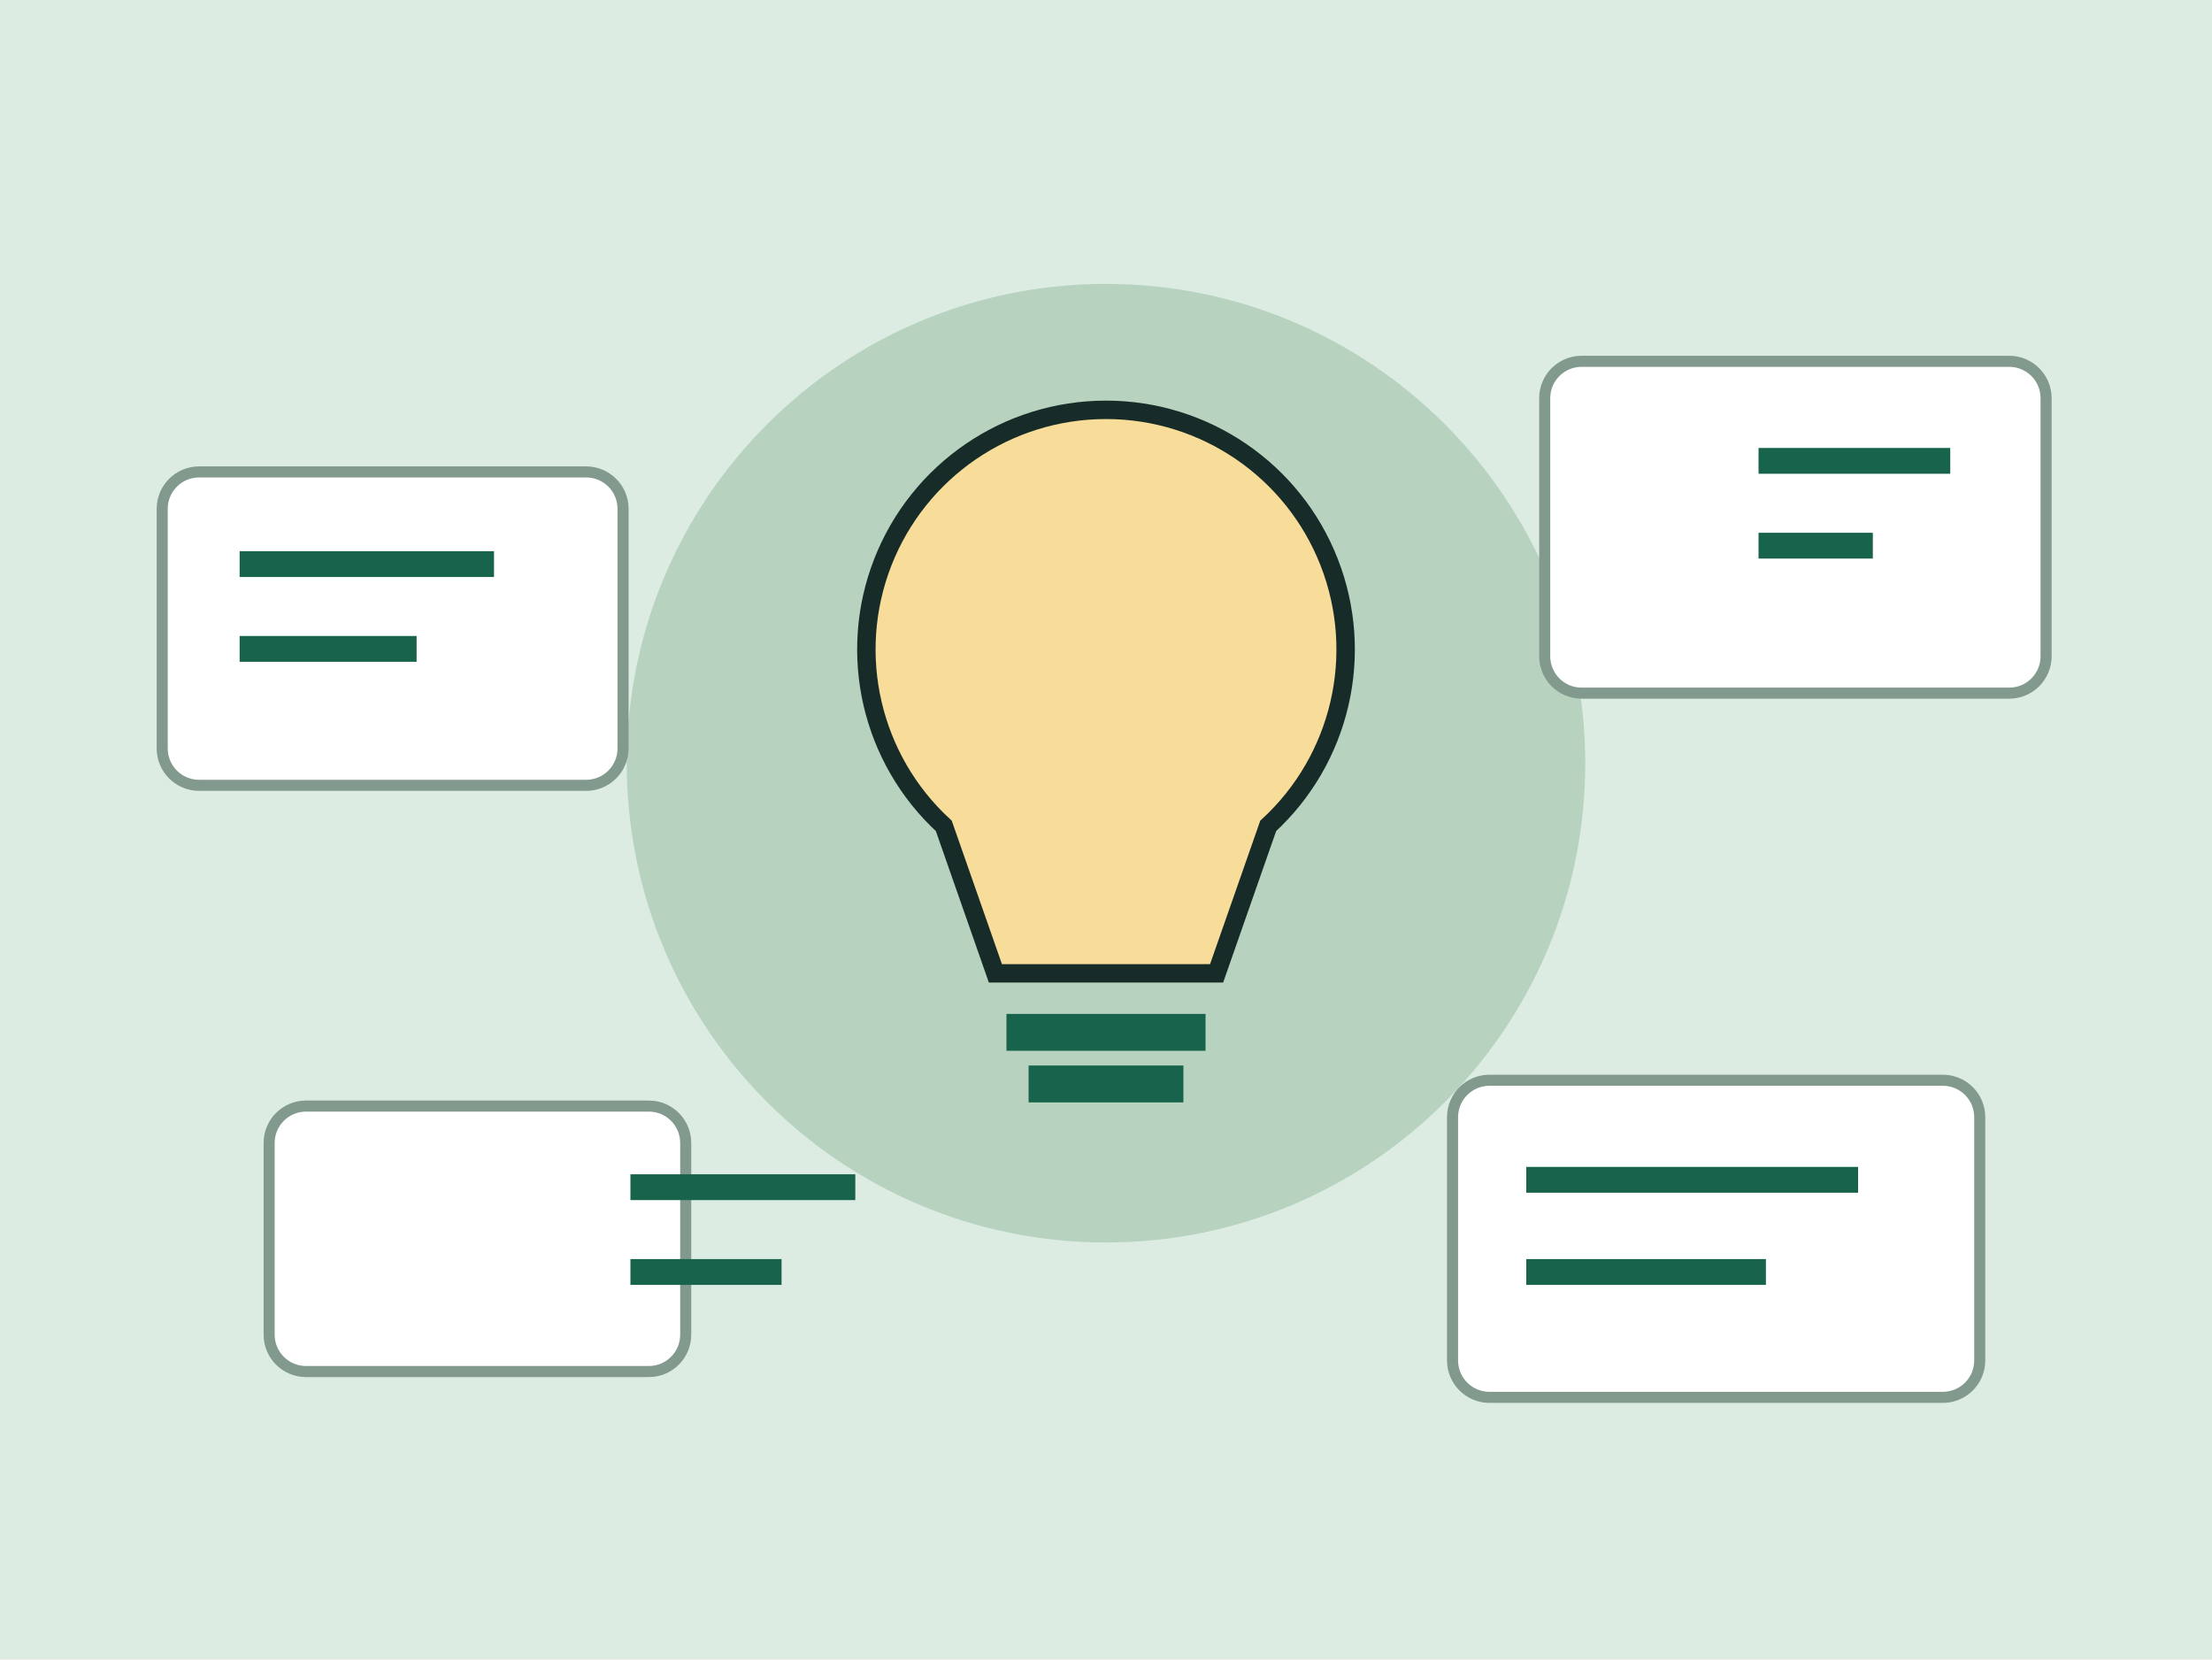
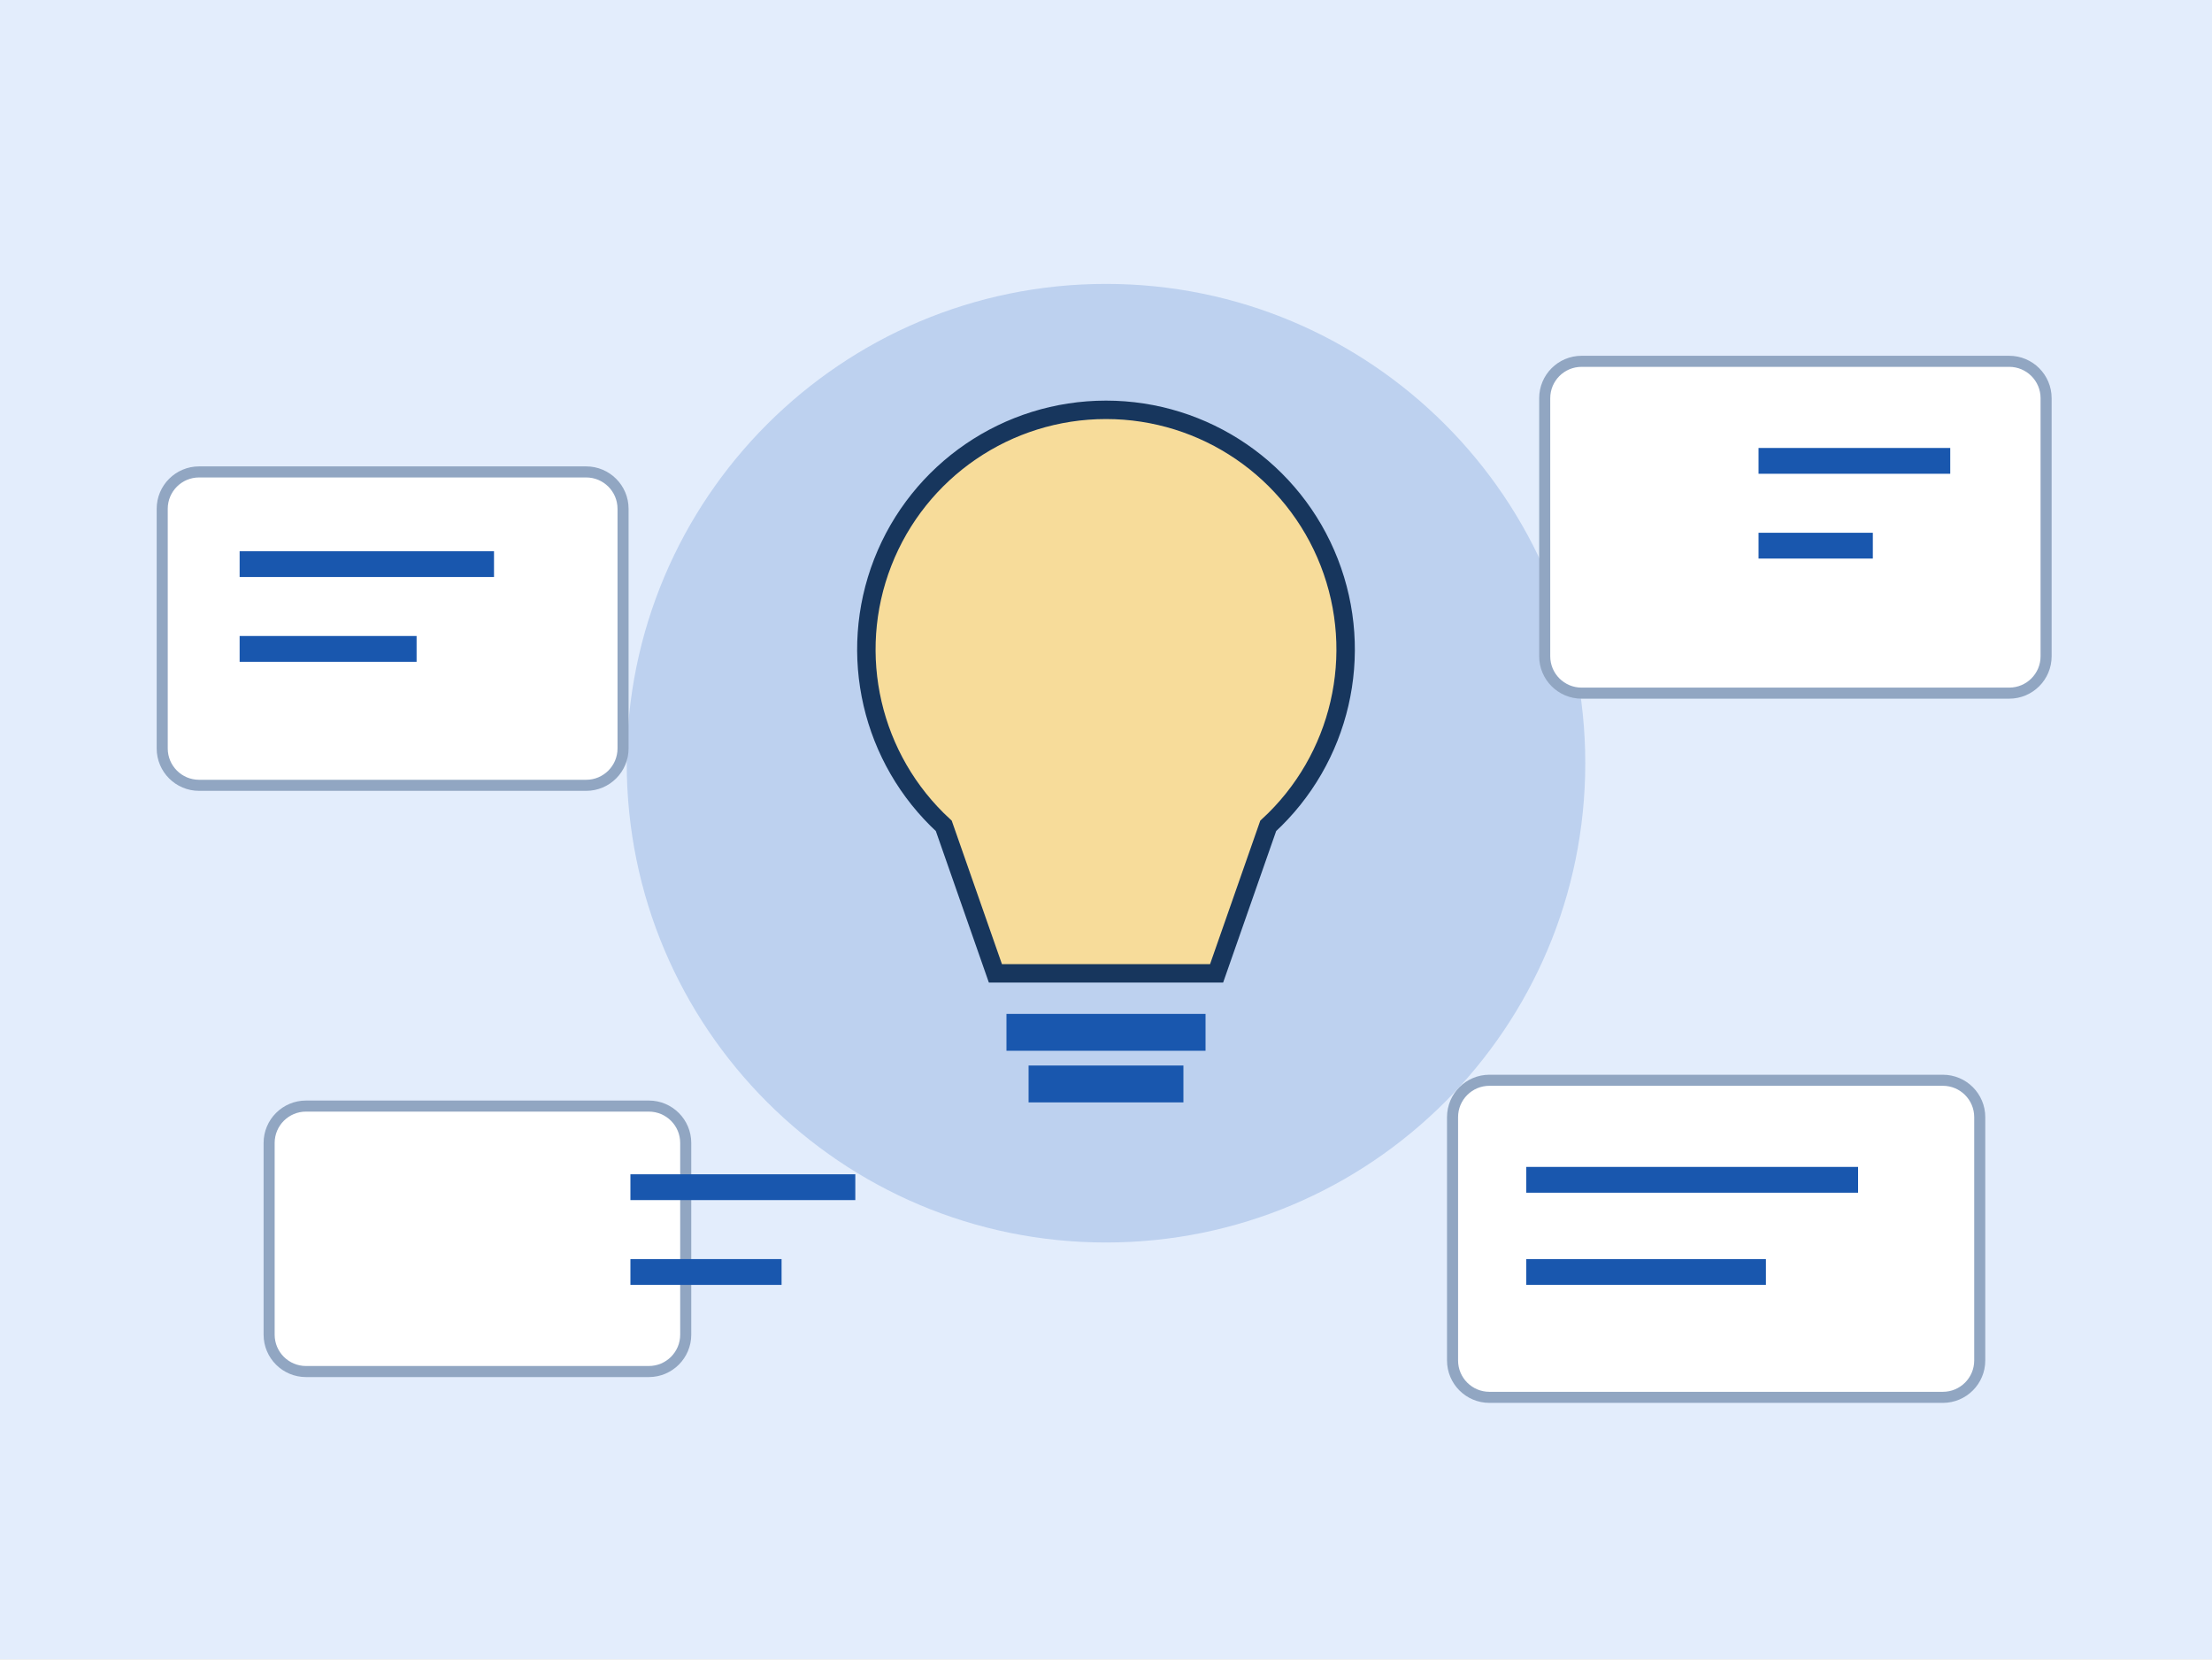
<svg xmlns="http://www.w3.org/2000/svg" width="600" height="450" viewBox="0 0 600 450">
-   <rect width="600" height="450" fill="#dcece3" />
-   <circle cx="300" cy="207" r="130" fill="#b7d3bf" />
-   <path d="M256 224a65 65 0 1 1 88 0l-14 40h-60z" fill="#f7dc9a" stroke="#172c29" stroke-width="5" />
-   <path d="M273 280h54m-48 14h42" stroke="#17634c" stroke-width="10" />
-   <g fill="#fff" stroke="#82998e" stroke-width="3">
+   <rect width="600" height="450" fill="#e3edfc" />
+   <circle cx="300" cy="207" r="130" fill="#bdd1ef" />
+   <path d="M256 224a65 65 0 1 1 88 0l-14 40h-60z" fill="#f7dc9a" stroke="#17365d" stroke-width="5" />
+   <path d="M273 280h54m-48 14h42" stroke="#1957ae" stroke-width="10" />
+   <g fill="#fff" stroke="#91a6c2" stroke-width="3">
    <rect x="44" y="128" width="125" height="85" rx="10" />
    <rect x="419" y="98" width="136" height="90" rx="10" />
    <rect x="394" y="293" width="143" height="86" rx="10" />
    <rect x="73" y="300" width="113" height="72" rx="10" />
  </g>
-   <g stroke="#17634c" stroke-width="7">
+   <g stroke="#1957ae" stroke-width="7">
    <path d="M65 153h69m-69 23h48m364-51h52m-52 23h31m-94 172h90m-90 25h65m-308-23h61m-61 23h41" />
  </g>
</svg>
